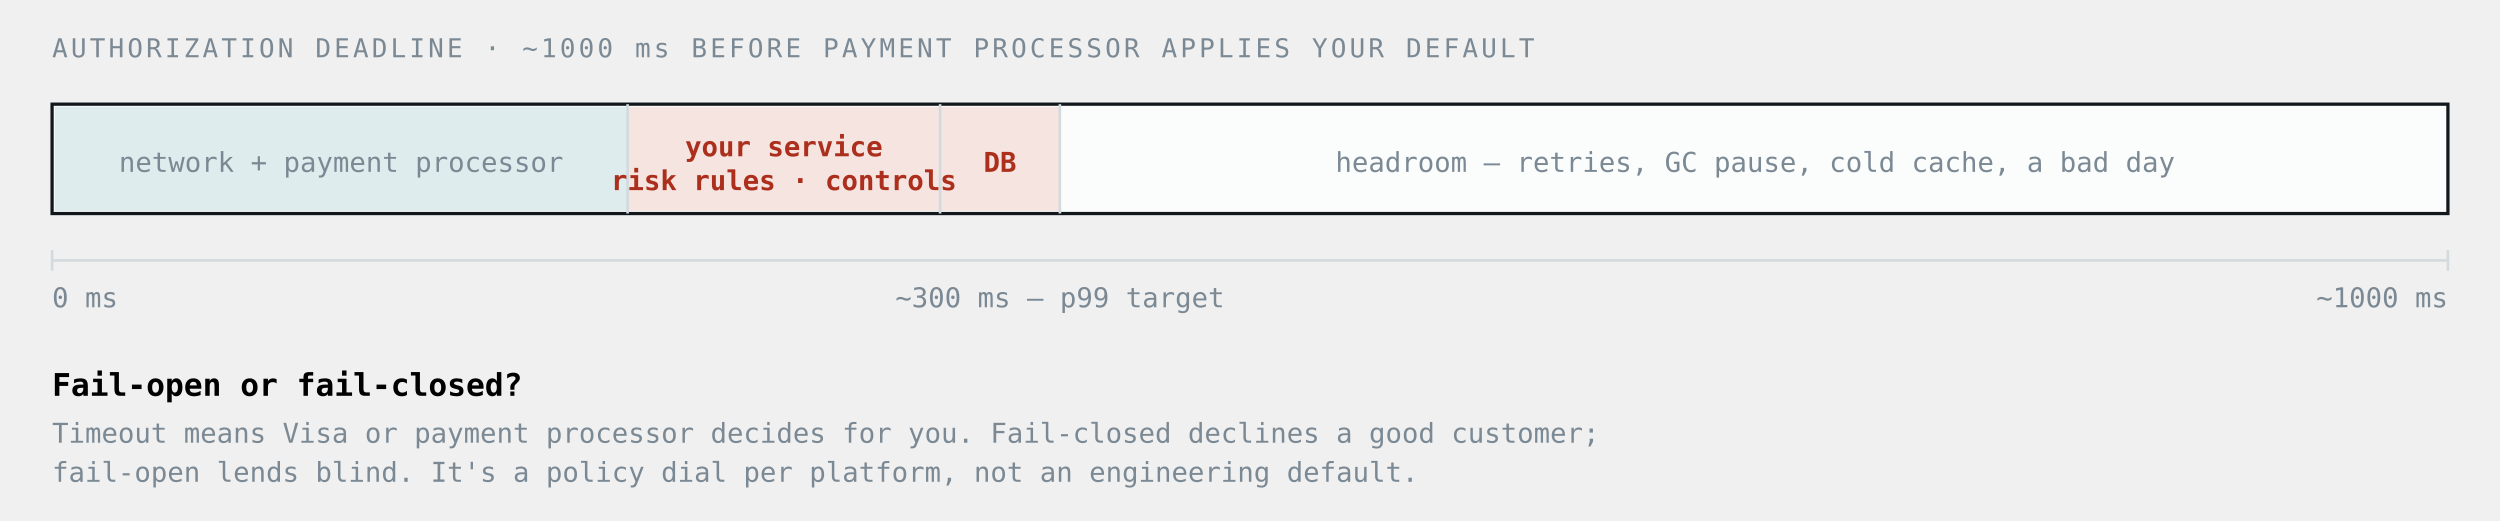
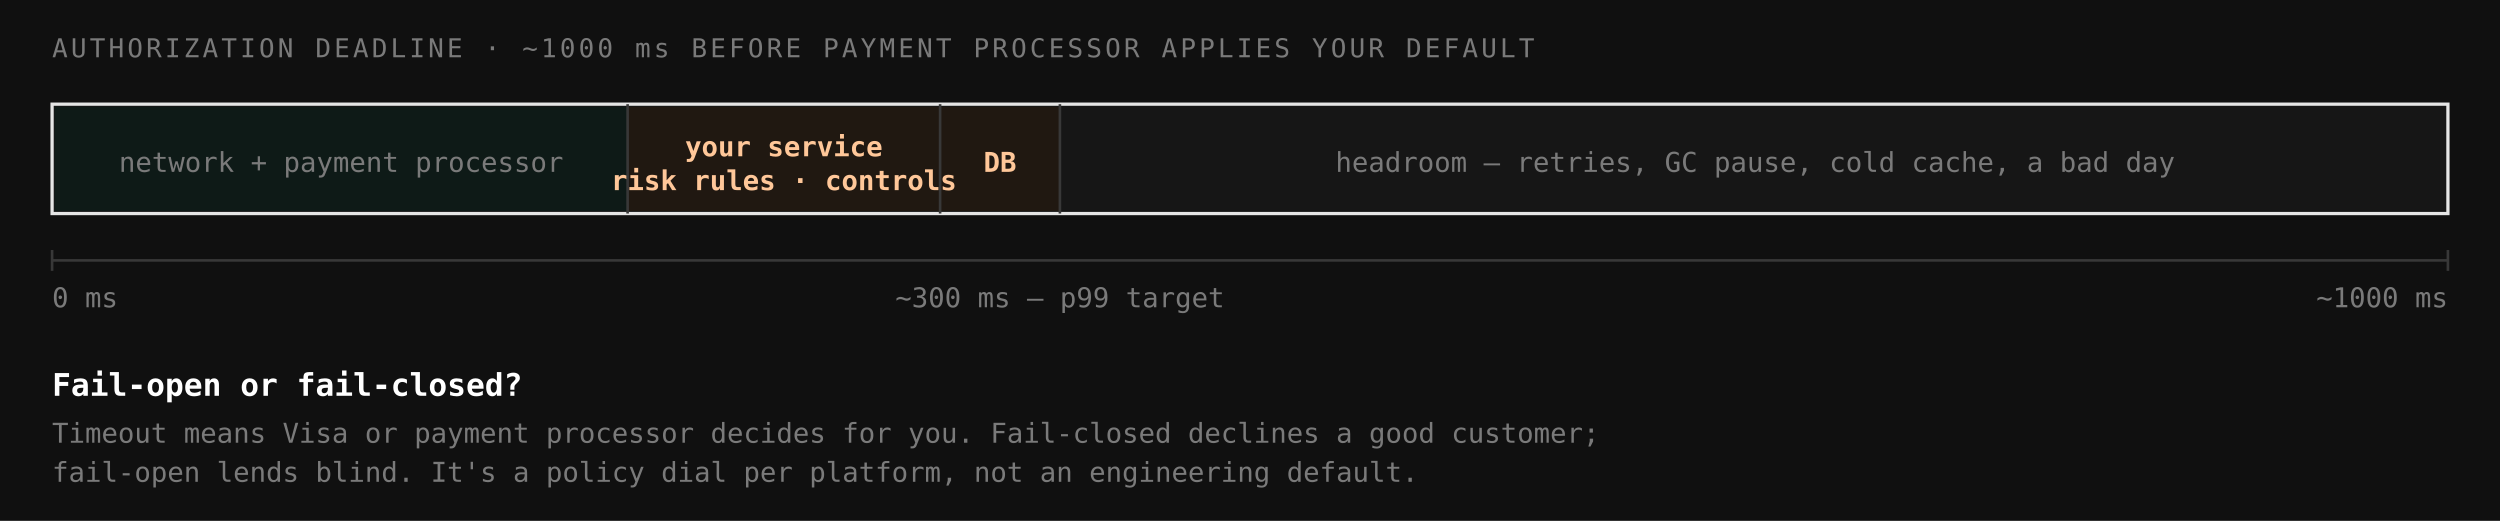
<svg xmlns="http://www.w3.org/2000/svg" viewBox="0 0 960 200" role="img" aria-label="Latency budget bar for a card authorization: roughly one second total deadline, of which network and payment processor overhead consume part, the decision service and a single database update consume a small slice, leaving substantial headroom.">
  <style>
+   /* Vesper, dark-only, same as the site: #101010 ground, #FFC799 for the path
+      that carries the emphasis, #99FFE4 for the ledger, neutral greys for
+      everything else. One palette, no media query: through `img` the old
+      `prefers-color-scheme` block answered to the OS, not the site. The `.t-lbl`
+      fills are load-bearing -- without one, SVG text falls back to black. */
  text { font-family: ui-monospace, "SF Mono", Menlo, Consolas, monospace; }
-   .s-cool { stroke: #1f5f66; color: #1f5f66; }
-   .s-faint { stroke: #d3dade; }
-   .s-fill-card { fill: #fbfcfc; }
-   .s-fill-cool { fill: #dfeced; }
-   .s-fill-hot { fill: #f5e4e0; }
-   .s-hot { stroke: #ab2f1c; color: #ab2f1c; }
-   .s-stroke { stroke: #12171c; }
-   .t-edge { font-size: 10.5px; fill: #46545f; }
-   .t-hdr { font-size: 10px; letter-spacing: .12em; fill: #7b8994; }
-   .t-hot { font-size: 10.5px; fill: #ab2f1c; font-weight: 600; }
-   .t-lbl { font-size: 12px; font-weight: 600; }
-   .t-sub { font-size: 10.5px; fill: #7b8994; }
-   @media (prefers-color-scheme: dark) {
-     .s-cool { stroke: #6fb3ba; color: #6fb3ba; }
-     .s-faint { stroke: #2a343a; }
-     .s-fill-card { fill: #141a1e; }
-     .s-fill-cool { fill: #142428; }
-     .s-fill-hot { fill: #2c1a16; }
-     .s-hot { stroke: #e2705a; color: #e2705a; }
-     .s-stroke { stroke: #e4eaed; }
-     .t-edge { font-size: 10.5px; fill: #9dabb4; }
-     .t-hdr { font-size: 10px; letter-spacing: .12em; fill: #6d7c86; }
-     .t-hot { font-size: 10.5px; fill: #e2705a; font-weight: 600; }
-     .t-lbl { font-size: 12px; font-weight: 600; }
-     .t-sub { font-size: 10.5px; fill: #6d7c86; }
-   }
+   .bg { fill: #101010; }
+   .s-cool { stroke: #99ffe4; color: #99ffe4; }
+   .s-faint { stroke: #383838; color: #383838; }
+   .s-fill-card { fill: #161616; }
+   .s-fill-cool { fill: #0e1a17; }
+   .s-fill-hot { fill: #201811; }
+   .s-hot { stroke: #ffc799; color: #ffc799; }
+   .s-stroke { stroke: #e5e5e5; }
+   .t-edge { font-size: 10.5px; fill: #ababab; }
+   .t-hdr { font-size: 10px; letter-spacing: .12em; fill: #7a7a7a; }
+   .t-hot { font-size: 10.5px; fill: #ffc799; font-weight: 600; }
+   .t-lbl { font-size: 12px; font-weight: 600; fill: #ffffff; }
+   .t-lbl.s-cool { fill: #99ffe4; }
+   .t-lbl.s-hot { fill: #ffc799; }
+   .t-sub { font-size: 10.5px; fill: #7a7a7a; }
  </style>
+   <rect class="bg" x="0" y="0" width="100%" height="100%" />
  <defs>
    <marker id="ah2" viewBox="0 0 10 10" refX="9" refY="5" markerWidth="7" markerHeight="7" orient="auto-start-reverse">
      <path d="M0,0 L10,5 L0,10 z" fill="currentColor" />
    </marker>
  </defs>
  <text class="t-hdr" x="20" y="22">AUTHORIZATION DEADLINE · ~1000 ms BEFORE PAYMENT PROCESSOR APPLIES YOUR DEFAULT</text>
  <rect class="s-fill-card s-stroke" x="20" y="40" width="920" height="42" stroke-width="1.25" />
  <rect class="s-fill-cool" x="21" y="41" width="220" height="40" />
  <rect class="s-fill-hot" x="241" y="41" width="120" height="40" />
  <rect class="s-fill-hot" x="361" y="41" width="46" height="40" />
  <g class="s-faint" stroke-width="1">
    <line x1="241" y1="40" x2="241" y2="82" />
    <line x1="361" y1="40" x2="361" y2="82" />
    <line x1="407" y1="40" x2="407" y2="82" />
  </g>
  <text class="t-sub" x="131" y="66" text-anchor="middle">network + payment processor</text>
  <text class="t-hot" x="301" y="60" text-anchor="middle">your service</text>
  <text class="t-hot" x="301" y="73" text-anchor="middle">risk rules · controls</text>
  <text class="t-hot" x="384" y="66" text-anchor="middle">DB</text>
  <text class="t-sub" x="674" y="66" text-anchor="middle">headroom — retries, GC pause, cold cache, a bad day</text>
  <g class="s-faint" stroke-width="1" fill="none">
    <line x1="20" y1="96" x2="20" y2="104" />
    <line x1="940" y1="96" x2="940" y2="104" />
    <line x1="20" y1="100" x2="940" y2="100" />
  </g>
  <text class="t-sub" x="20" y="118">0 ms</text>
  <text class="t-sub" x="407" y="118" text-anchor="middle">~300 ms — p99 target</text>
  <text class="t-sub" x="940" y="118" text-anchor="end">~1000 ms</text>
  <text class="t-lbl" x="20" y="152">Fail-open or fail-closed?</text>
  <text class="t-sub" x="20" y="170">Timeout means Visa or payment processor decides for you. Fail-closed declines a good customer;</text>
  <text class="t-sub" x="20" y="185">fail-open lends blind. It's a policy dial per platform, not an engineering default.</text>
</svg>
